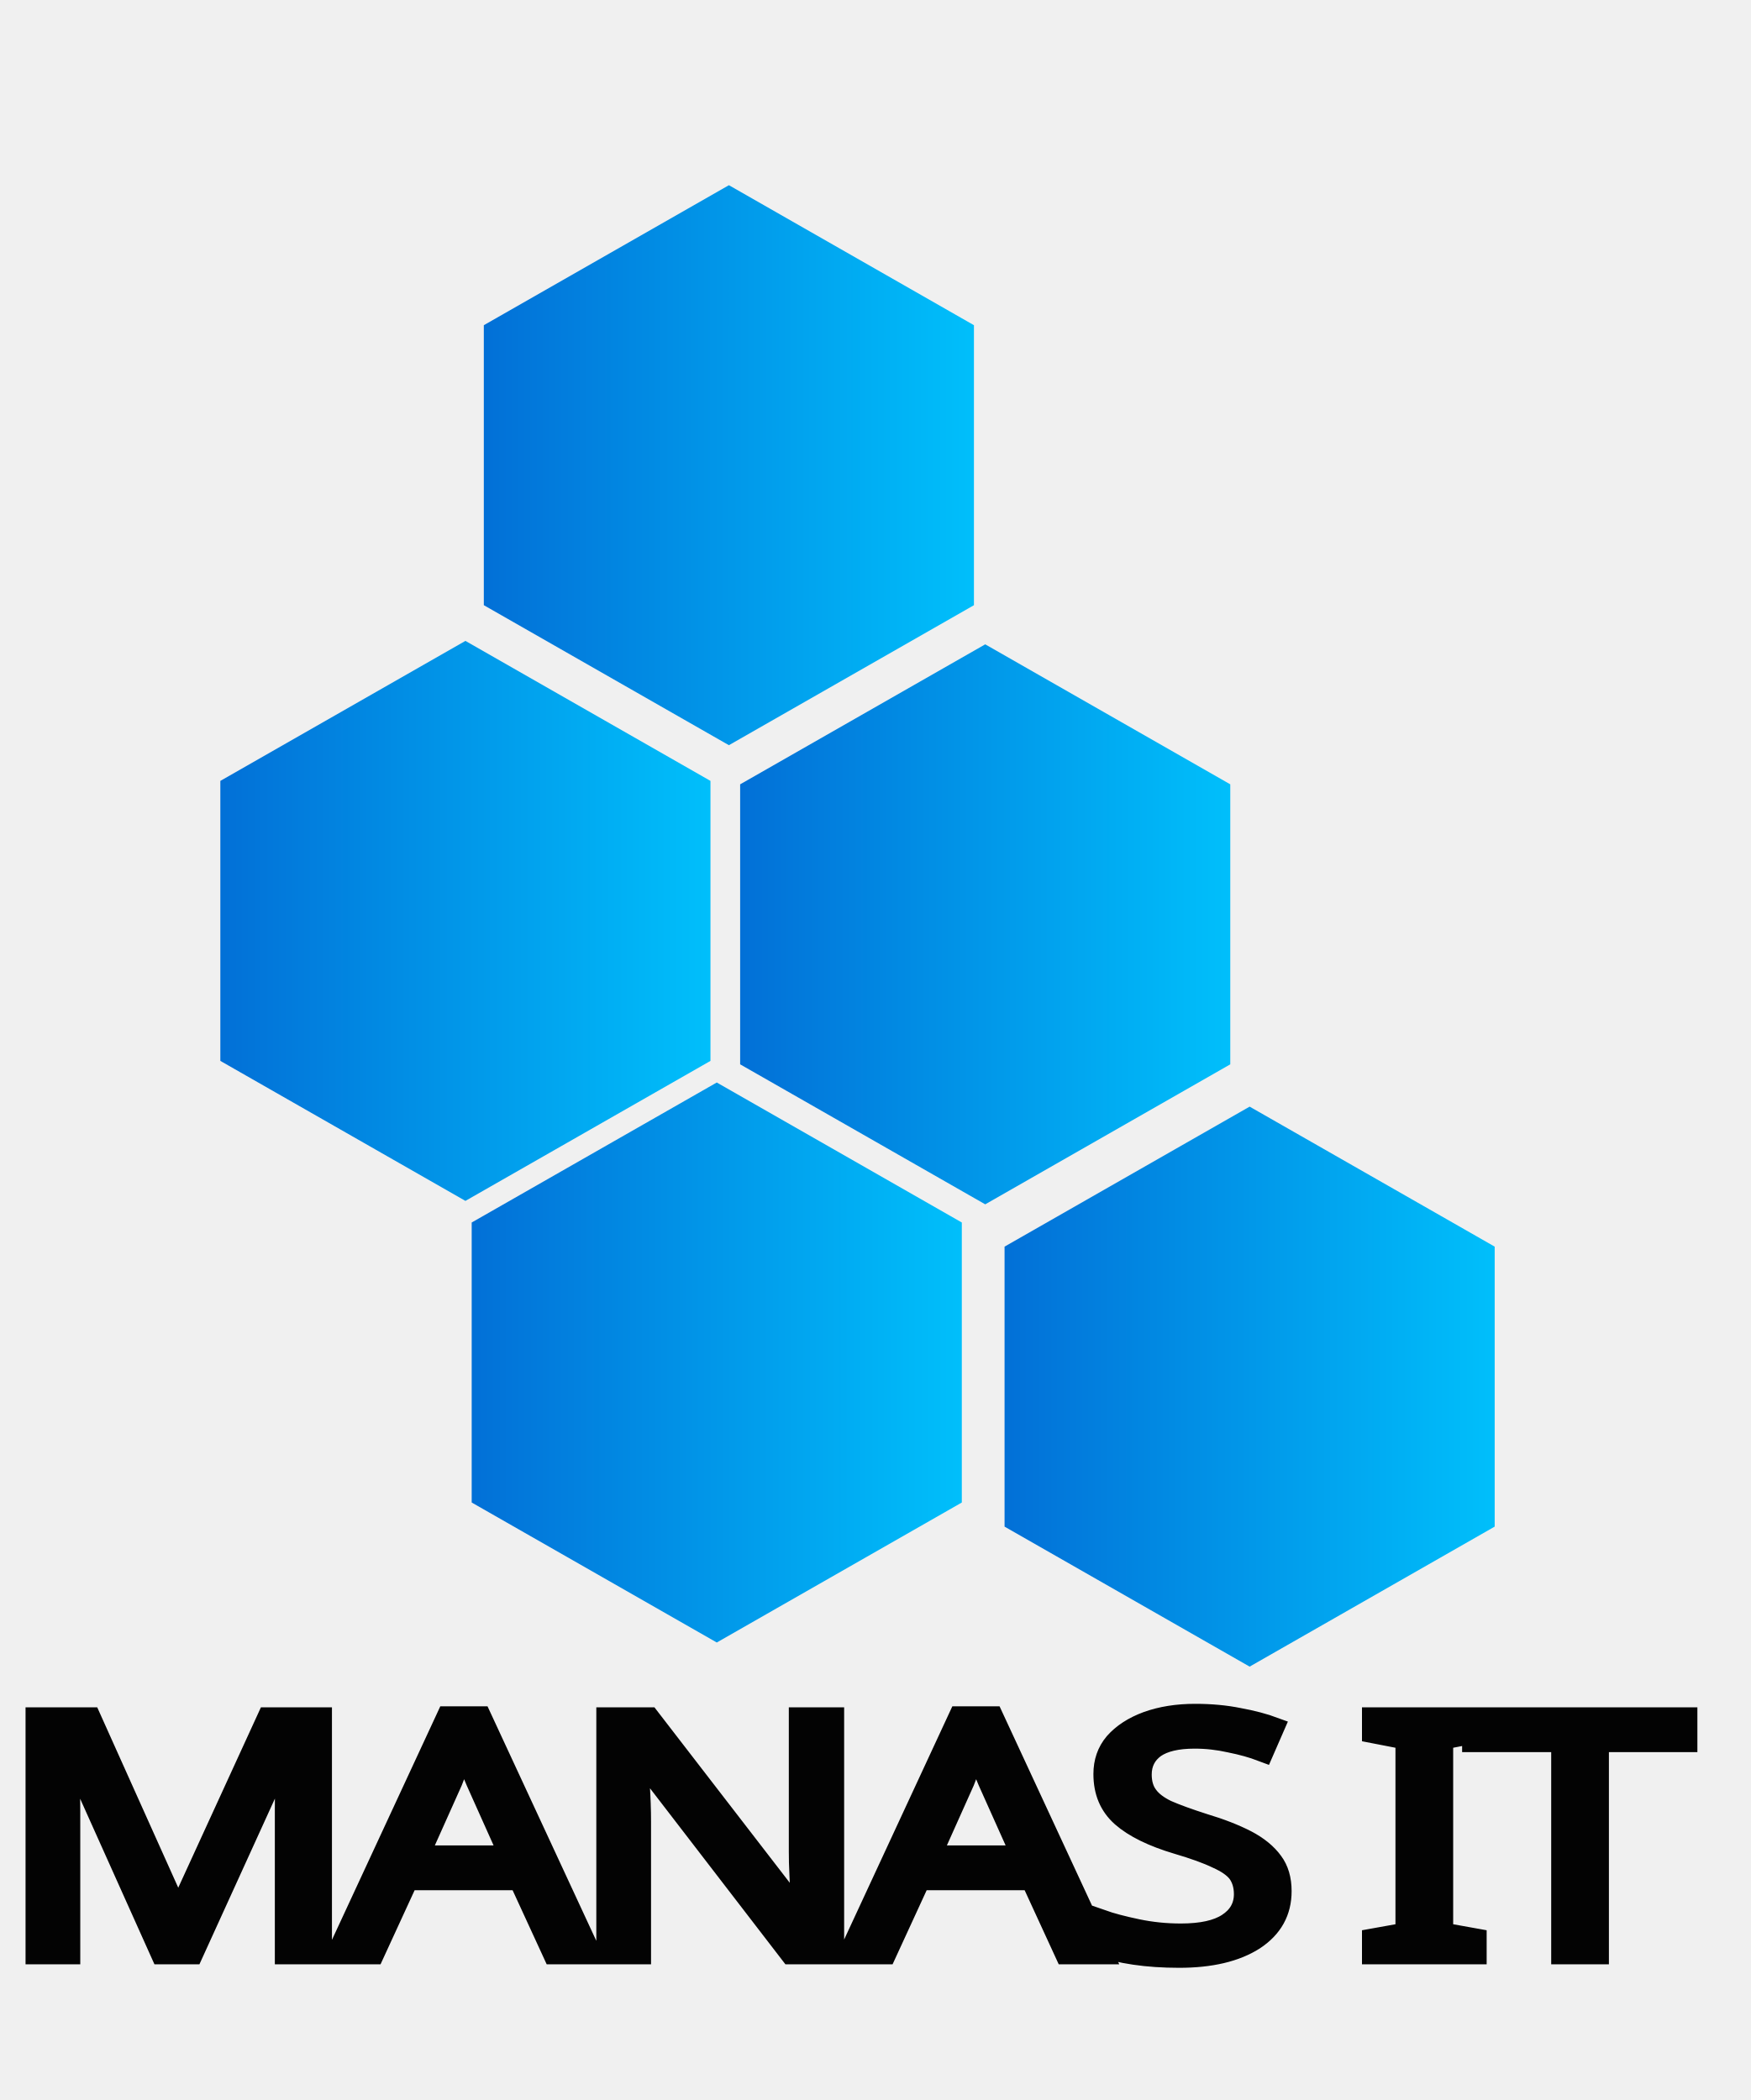
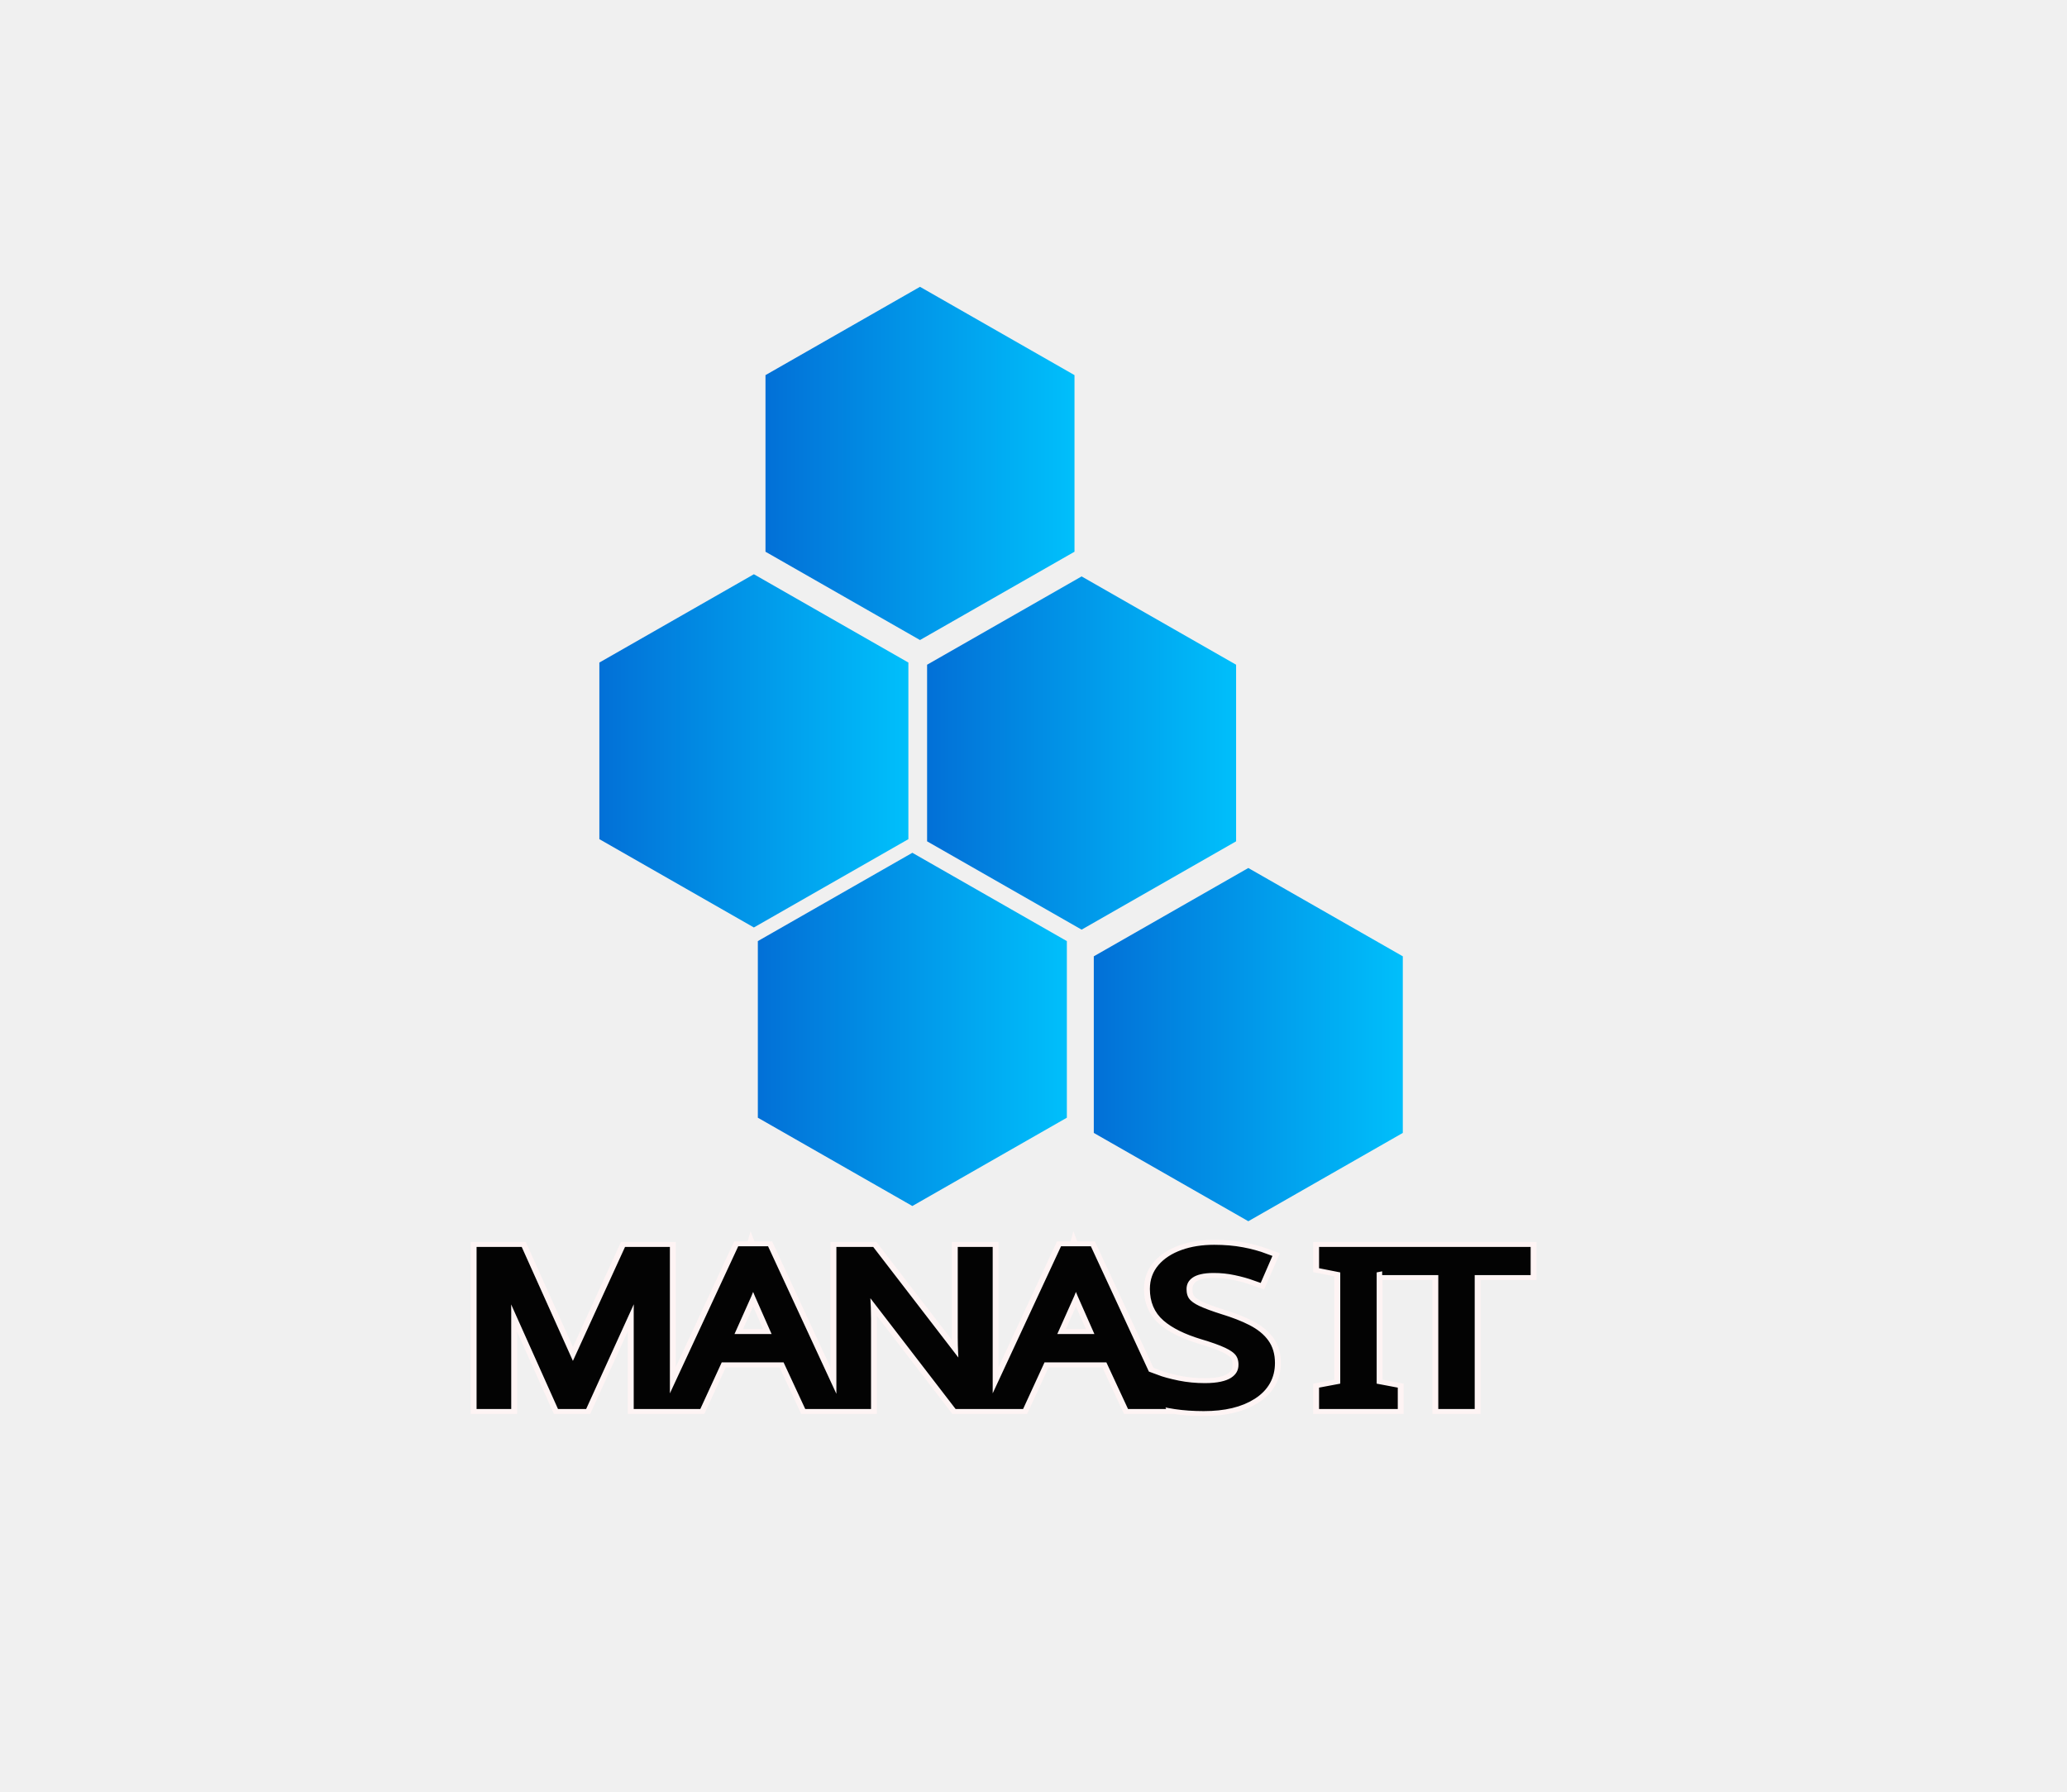
- <svg xmlns="http://www.w3.org/2000/svg" xmlns:xlink="http://www.w3.org/1999/xlink" width="50" height="60" version="1.1" id="svg11">
+ <svg xmlns="http://www.w3.org/2000/svg" xmlns:xlink="http://www.w3.org/1999/xlink" width="600" height="520" version="1.1" id="svg11">
  <defs id="defs8">
+     <color-profile name="Agfa-:-Swop-Standard" xlink:href="../../../../../WINDOWS/system32/spool/drivers/color/RSWOP.icm" id="color-profile2" />
    <linearGradient x1="13.096" y1="2.138" x2="13.096" y2="32.071" id="a" gradientTransform="scale(1.069045,0.9354143)" gradientUnits="userSpaceOnUse">
      <stop stop-color="#00BFFB" offset="0%" id="stop1" />
      <stop stop-color="#0270D7" offset="100%" id="stop2" />
    </linearGradient>
    <linearGradient x1="10.583" y1="0" x2="10.583" y2="21.166" id="b" gradientTransform="scale(0.6614378,1.511858)" gradientUnits="userSpaceOnUse">
      <stop stop-color="#1F232A" stop-opacity=".48" offset="0%" id="stop3" />
      <stop stop-color="#1F2329" stop-opacity="0" offset="100%" id="stop4" />
    </linearGradient>
    <linearGradient x1="22.725" y1="26.892" x2="-0.821" y2="10.06" id="c" gradientTransform="scale(1.080123,0.9258201)" gradientUnits="userSpaceOnUse">
      <stop stop-color="#FFF" stop-opacity="0" offset="0%" id="stop5" />
      <stop stop-color="#FFF" stop-opacity=".64" offset="100%" id="stop6" />
-     </linearGradient>
-     <linearGradient x1="-3.654" y1="28.829" x2="28.469" y2="6.829" id="d" gradientTransform="scale(1.080619,0.9253957)" gradientUnits="userSpaceOnUse">
-       <stop stop-color="#0270D7" offset="0%" id="stop7" />
-       <stop stop-color="#0270D7" stop-opacity="0" offset="100%" id="stop8" />
    </linearGradient>
    <linearGradient xlink:href="#a" id="linearGradient74" gradientUnits="userSpaceOnUse" gradientTransform="scale(1.069045,0.9354143)" x1="13.096" y1="2.138" x2="13.096" y2="32.071" />
    <linearGradient xlink:href="#b" id="linearGradient75" gradientUnits="userSpaceOnUse" gradientTransform="scale(0.6614378,1.511858)" x1="10.583" y1="0" x2="10.583" y2="21.166" />
    <linearGradient xlink:href="#c" id="linearGradient76" gradientUnits="userSpaceOnUse" gradientTransform="scale(1.080123,0.9258201)" x1="22.725" y1="26.892" x2="-0.821" y2="10.06" />
    <linearGradient xlink:href="#a" id="linearGradient78" gradientUnits="userSpaceOnUse" gradientTransform="scale(1.069045,0.9354143)" x1="13.096" y1="2.138" x2="13.096" y2="32.071" />
    <linearGradient xlink:href="#b" id="linearGradient79" gradientUnits="userSpaceOnUse" gradientTransform="scale(0.6614378,1.511858)" x1="10.583" y1="0" x2="10.583" y2="21.166" />
    <linearGradient xlink:href="#c" id="linearGradient80" gradientUnits="userSpaceOnUse" gradientTransform="scale(1.080123,0.9258201)" x1="22.725" y1="26.892" x2="-0.821" y2="10.06" />
    <linearGradient xlink:href="#a" id="linearGradient82" gradientUnits="userSpaceOnUse" gradientTransform="scale(1.069045,0.9354143)" x1="13.096" y1="2.138" x2="13.096" y2="32.071" />
    <linearGradient xlink:href="#b" id="linearGradient83" gradientUnits="userSpaceOnUse" gradientTransform="scale(0.6614378,1.511858)" x1="10.583" y1="0" x2="10.583" y2="21.166" />
    <linearGradient xlink:href="#c" id="linearGradient84" gradientUnits="userSpaceOnUse" gradientTransform="scale(1.080123,0.9258201)" x1="22.725" y1="26.892" x2="-0.821" y2="10.06" />
    <linearGradient xlink:href="#a" id="linearGradient86" gradientUnits="userSpaceOnUse" gradientTransform="scale(1.069045,0.9354143)" x1="13.096" y1="2.138" x2="13.096" y2="32.071" />
    <linearGradient xlink:href="#b" id="linearGradient87" gradientUnits="userSpaceOnUse" gradientTransform="scale(0.6614378,1.511858)" x1="10.583" y1="0" x2="10.583" y2="21.166" />
    <linearGradient xlink:href="#c" id="linearGradient88" gradientUnits="userSpaceOnUse" gradientTransform="scale(1.080123,0.9258201)" x1="22.725" y1="26.892" x2="-0.821" y2="10.06" />
    <linearGradient xlink:href="#a" id="linearGradient94" gradientUnits="userSpaceOnUse" gradientTransform="matrix(0,1.069045,-0.9354143,0,29.04998,0.3001327)" x1="13.096" y1="2.138" x2="13.096" y2="32.071" />
    <linearGradient xlink:href="#b" id="linearGradient95" gradientUnits="userSpaceOnUse" gradientTransform="scale(0.6614378,1.511858)" x1="10.583" y1="0" x2="10.583" y2="21.166" />
    <linearGradient xlink:href="#c" id="linearGradient96" gradientUnits="userSpaceOnUse" gradientTransform="scale(1.080123,0.9258201)" x1="22.725" y1="26.892" x2="-0.821" y2="10.06" />
  </defs>
-   <g id="g69" transform="translate(35.00354,3.315845)" style="display:inline">
+   <g id="g69" transform="matrix(6.407043,0,0,6.407043,357.9257,70.58334)" style="display:inline">
    <g fill="none" fill-rule="evenodd" id="g74" transform="matrix(0.5,0,0,0.5,-13.86175,15.0937)" style="display:inline">
      <path fill="url(#a)" transform="rotate(90,14,16)" d="M 6,2 -2,15.999 6,30 H 22 L 30,15.999 22,2 Z" id="path72" style="fill:url(#linearGradient74)" />
      <path fill="url(#b)" d="M 14,0 V 32 L 0,24 V 8 Z" id="path73" style="display:none;fill:url(#linearGradient75)" />
      <path fill="url(#c)" d="M 28,24 0,8 14.001,0 28,8 Z" id="path74" style="display:none;fill:url(#linearGradient76)" />
    </g>
    <g fill="none" fill-rule="evenodd" id="g78" transform="matrix(0.5,0,0,0.5,-28.70968,14.99539)" style="display:inline">
      <path fill="url(#a)" transform="rotate(90,14,16)" d="M 6,2 -2,15.999 6,30 H 22 L 30,15.999 22,2 Z" id="path76" style="fill:url(#linearGradient78)" />
      <path fill="url(#b)" d="M 14,0 V 32 L 0,24 V 8 Z" id="path77" style="display:none;fill:url(#linearGradient79)" />
      <path fill="url(#c)" d="M 28,24 0,8 14.001,0 28,8 Z" id="path78" style="display:none;fill:url(#linearGradient80)" />
    </g>
    <g fill="none" fill-rule="evenodd" id="g82" transform="matrix(0.5,0,0,0.5,-21.18348,1.975438)" style="display:inline">
      <path fill="url(#a)" transform="rotate(90,14,16)" d="M 6,2 -2,15.999 6,30 H 22 L 30,15.999 22,2 Z" id="path80" style="fill:url(#linearGradient82)" />
      <path fill="url(#b)" d="M 14,0 V 32 L 0,24 V 8 Z" id="path81" style="display:none;fill:url(#linearGradient83)" />
      <path fill="url(#c)" d="M 28,24 0,8 14.001,0 28,8 Z" id="path82" style="display:none;fill:url(#linearGradient84)" />
    </g>
    <g fill="none" fill-rule="evenodd" id="g86" transform="matrix(0.5,0,0,0.5,-21.52995,27.6129)" style="display:inline">
      <path fill="url(#a)" transform="rotate(90,14,16)" d="M 6,2 -2,15.999 6,30 H 22 L 30,15.999 22,2 Z" id="path84" style="fill:url(#linearGradient86)" />
      <path fill="url(#b)" d="M 14,0 V 32 L 0,24 V 8 Z" id="path85" style="display:none;fill:url(#linearGradient87)" />
      <path fill="url(#c)" d="M 28,24 0,8 14.001,0 28,8 Z" id="path86" style="display:none;fill:url(#linearGradient88)" />
    </g>
    <g fill="none" fill-rule="evenodd" id="g94" transform="matrix(0.5,0,0,0.5,-5.834102,29.15207)" style="display:inline">
      <path fill="url(#a)" d="m 27.05,6.3 -13.999,-8 -14.001,8 V 22.3 l 14.001,8 13.999,-8 z" id="path92" style="fill:url(#linearGradient94)" />
      <path fill="url(#b)" d="M 14,0 V 32 L 0,24 V 8 Z" id="path93" style="display:none;fill:url(#linearGradient95)" />
      <path fill="url(#c)" d="M 28,24 0,8 14.001,0 28,8 Z" id="path94" style="display:none;fill:url(#linearGradient96)" />
    </g>
  </g>
-   <text xml:space="preserve" style="font-style:normal;font-variant:normal;font-weight:normal;font-stretch:normal;font-size:10.438px;font-family:System-ui;-inkscape-font-specification:System-ui;letter-spacing:-0.611px;writing-mode:lr-tb;direction:rtl;display:inline;opacity:1;fill:#030303;fill-opacity:1;stroke:#ffffff;stroke-width:1.058;stroke-dasharray:none;stroke-opacity:1" x="44.194" y="61.051" id="text2" transform="scale(1.092892,0.9150038)">
-     <tspan id="tspan1" x="0" y="0" style="font-style:normal;font-variant:normal;font-weight:normal;font-stretch:normal;font-family:System-ui;-inkscape-font-specification:System-ui;letter-spacing:-0.611px;fill:#030303;fill-opacity:1;stroke:#ffffff;stroke-width:1.058;stroke-dasharray:none;stroke-opacity:1">MANAS IT</tspan>
-     <tspan x="0" y="0" style="font-style:normal;font-variant:normal;font-weight:normal;font-stretch:normal;font-family:System-ui;-inkscape-font-specification:System-ui;letter-spacing:-0.611px;fill:#030303;fill-opacity:1;stroke:#ffffff;stroke-width:1.058;stroke-dasharray:none;stroke-opacity:1" id="tspan2" />
+   <text xml:space="preserve" style="font-style:normal;font-variant:normal;font-weight:normal;font-stretch:normal;font-size:66.876px;font-family:System-ui;-inkscape-font-specification:System-ui;letter-spacing:-3.913px;writing-mode:lr-tb;direction:rtl;display:inline;opacity:1;fill:#f7f7f7;fill-opacity:1;stroke:#fef4f4;stroke-width:6.78;stroke-dasharray:none;stroke-opacity:1" x="405.446" y="445.08" id="text2" transform="scale(1.092892,0.9150038)">
+     <tspan id="tspan1" x="405.446" y="445.08" style="font-style:normal;font-variant:normal;font-weight:normal;font-stretch:normal;font-family:System-ui;-inkscape-font-specification:System-ui;letter-spacing:-3.913px;fill:#f7f7f7;fill-opacity:1;stroke:#fef4f4;stroke-width:6.78;stroke-dasharray:none;stroke-opacity:1">MANAS IT</tspan>
+     <tspan x="405.446" y="528.676" style="font-style:normal;font-variant:normal;font-weight:normal;font-stretch:normal;font-family:System-ui;-inkscape-font-specification:System-ui;letter-spacing:-3.913px;fill:#f7f7f7;fill-opacity:1;stroke:#fef4f4;stroke-width:6.78;stroke-dasharray:none;stroke-opacity:1" id="tspan2" />
  </text>
-   <text xml:space="preserve" style="font-style:normal;font-variant:normal;font-weight:normal;font-stretch:normal;font-size:10.438px;font-family:System-ui;-inkscape-font-specification:System-ui;letter-spacing:-0.611px;writing-mode:lr-tb;direction:rtl;display:inline;opacity:1;fill:#030303;fill-opacity:1;stroke:#030303;stroke-width:0.571;stroke-dasharray:none;stroke-opacity:1" x="44.194" y="61.051" id="text16" transform="scale(1.092892,0.9150038)">
-     <tspan id="tspan16" x="44.194" y="61.051" style="font-style:normal;font-variant:normal;font-weight:normal;font-stretch:normal;font-family:System-ui;-inkscape-font-specification:System-ui;letter-spacing:-0.611px;fill:#030303;fill-opacity:1;stroke:#030303;stroke-width:0.571;stroke-dasharray:none;stroke-opacity:1">MANAS IT</tspan>
-     <tspan x="44.194" y="74.099" style="font-style:normal;font-variant:normal;font-weight:normal;font-stretch:normal;font-family:System-ui;-inkscape-font-specification:System-ui;letter-spacing:-0.611px;fill:#030303;fill-opacity:1;stroke:#030303;stroke-width:0.571;stroke-dasharray:none;stroke-opacity:1" id="tspan131" />
+   <text xml:space="preserve" style="font-style:normal;font-variant:normal;font-weight:normal;font-stretch:normal;font-size:66.876px;font-family:System-ui;-inkscape-font-specification:System-ui;letter-spacing:-3.913px;writing-mode:lr-tb;direction:rtl;display:inline;opacity:1;fill:#030303;fill-opacity:1;stroke:#030303;stroke-width:3.657;stroke-dasharray:none;stroke-opacity:1" x="405.446" y="445.08" id="text16" transform="scale(1.092892,0.9150038)">
+     <tspan id="tspan16" x="405.446" y="445.08" style="font-style:normal;font-variant:normal;font-weight:normal;font-stretch:normal;font-family:System-ui;-inkscape-font-specification:System-ui;letter-spacing:-3.913px;fill:#030303;fill-opacity:1;stroke:#030303;stroke-width:3.657;stroke-dasharray:none;stroke-opacity:1">MANAS IT</tspan>
+     <tspan x="405.446" y="528.676" style="font-style:normal;font-variant:normal;font-weight:normal;font-stretch:normal;font-family:System-ui;-inkscape-font-specification:System-ui;letter-spacing:-3.913px;fill:#030303;fill-opacity:1;stroke:#030303;stroke-width:3.657;stroke-dasharray:none;stroke-opacity:1" id="tspan131" />
  </text>
</svg>
